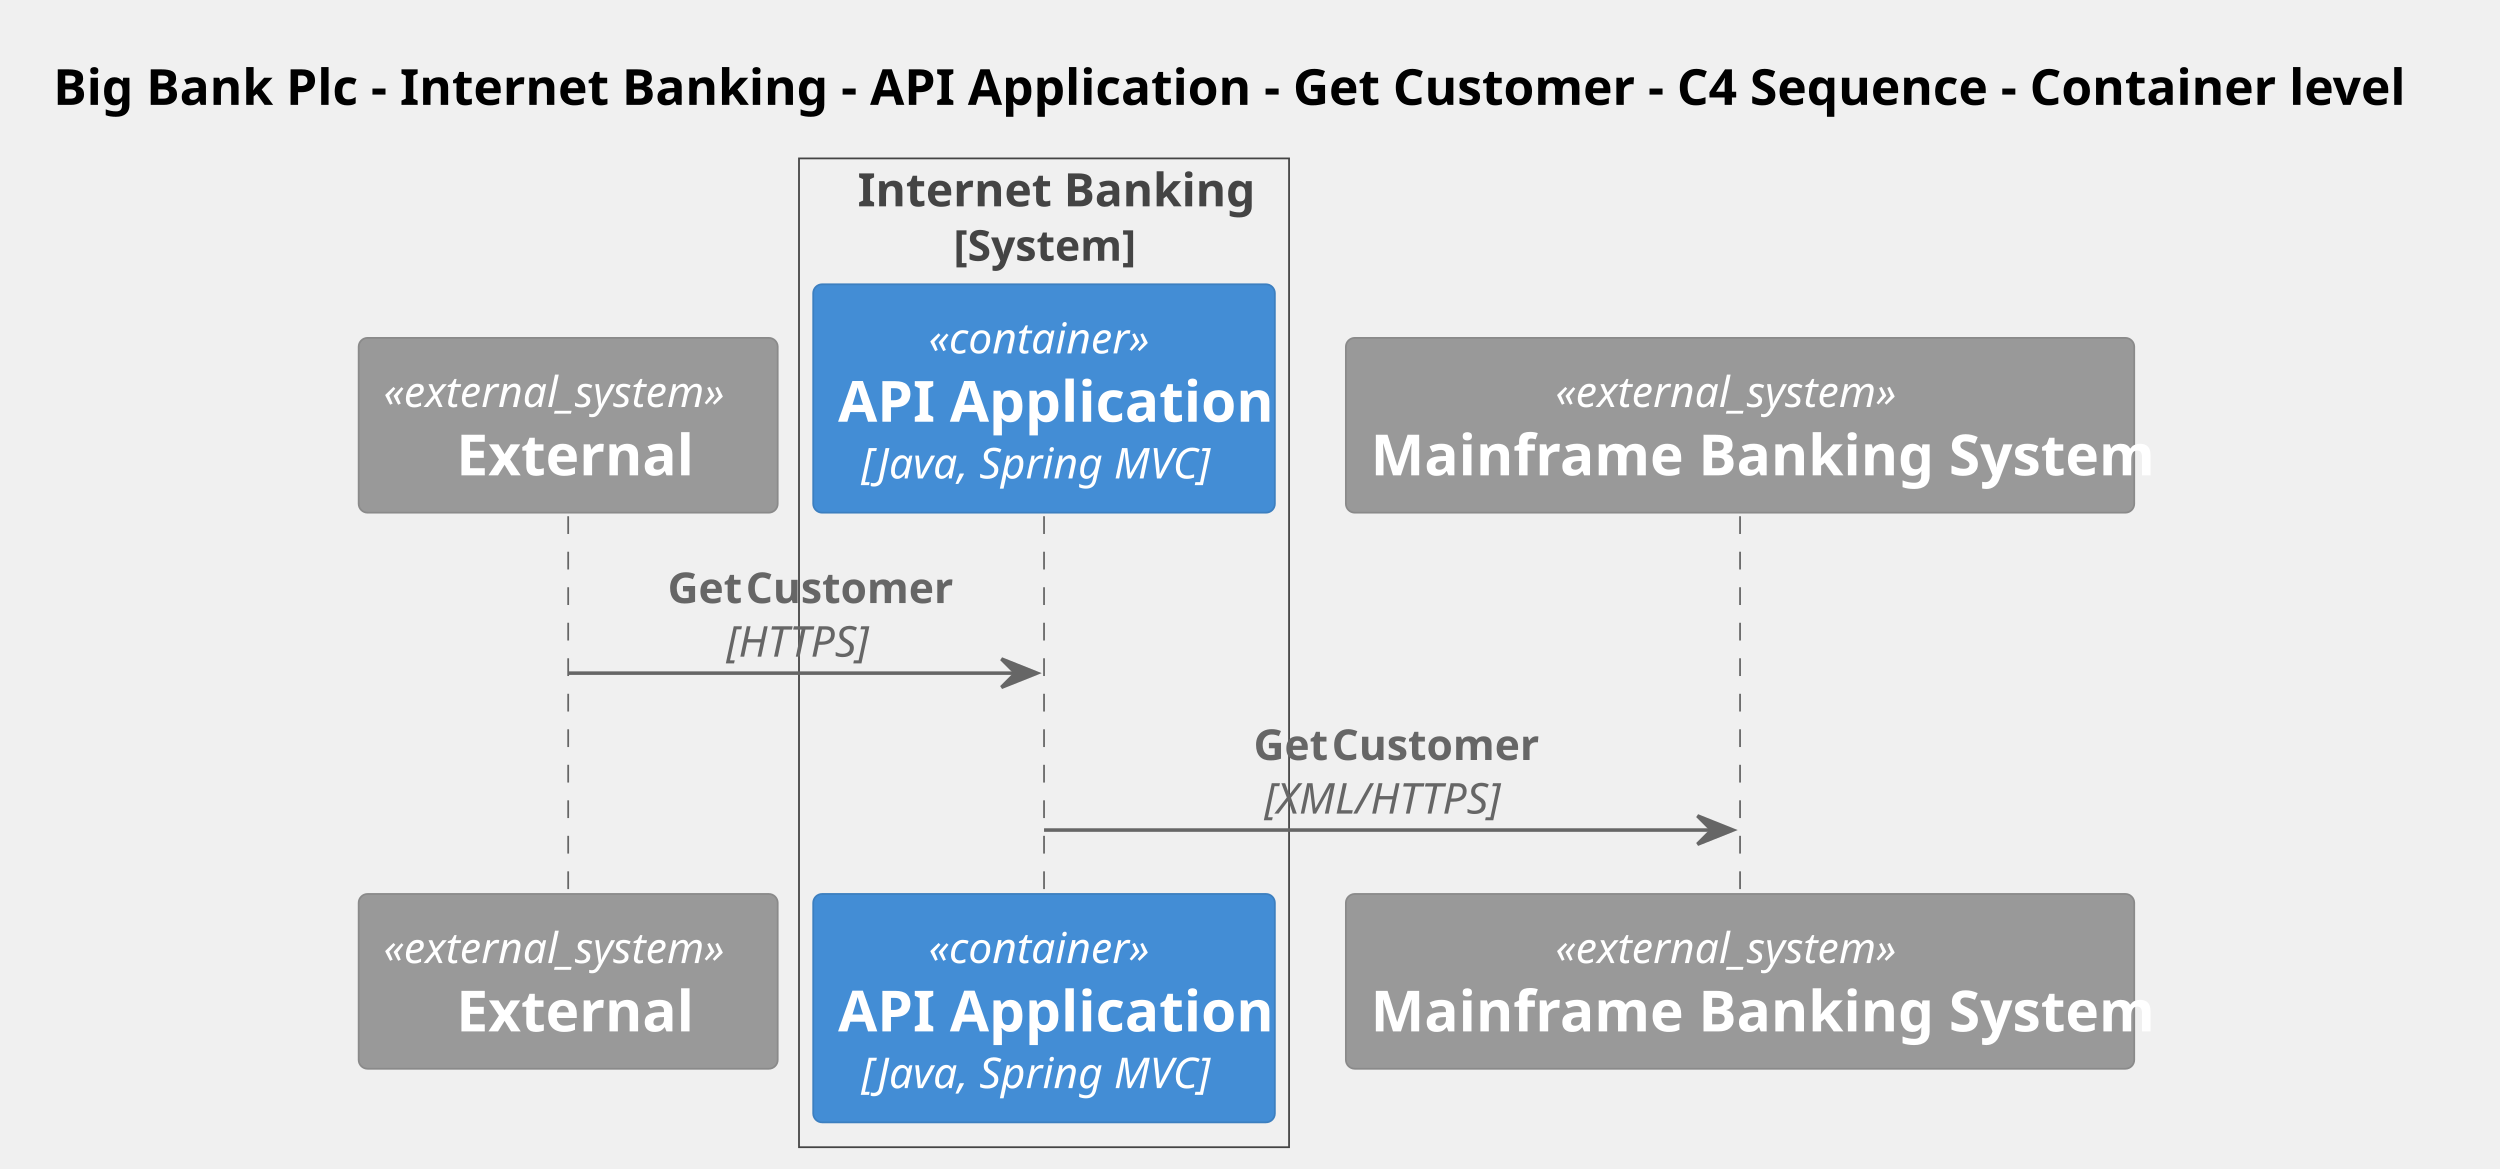
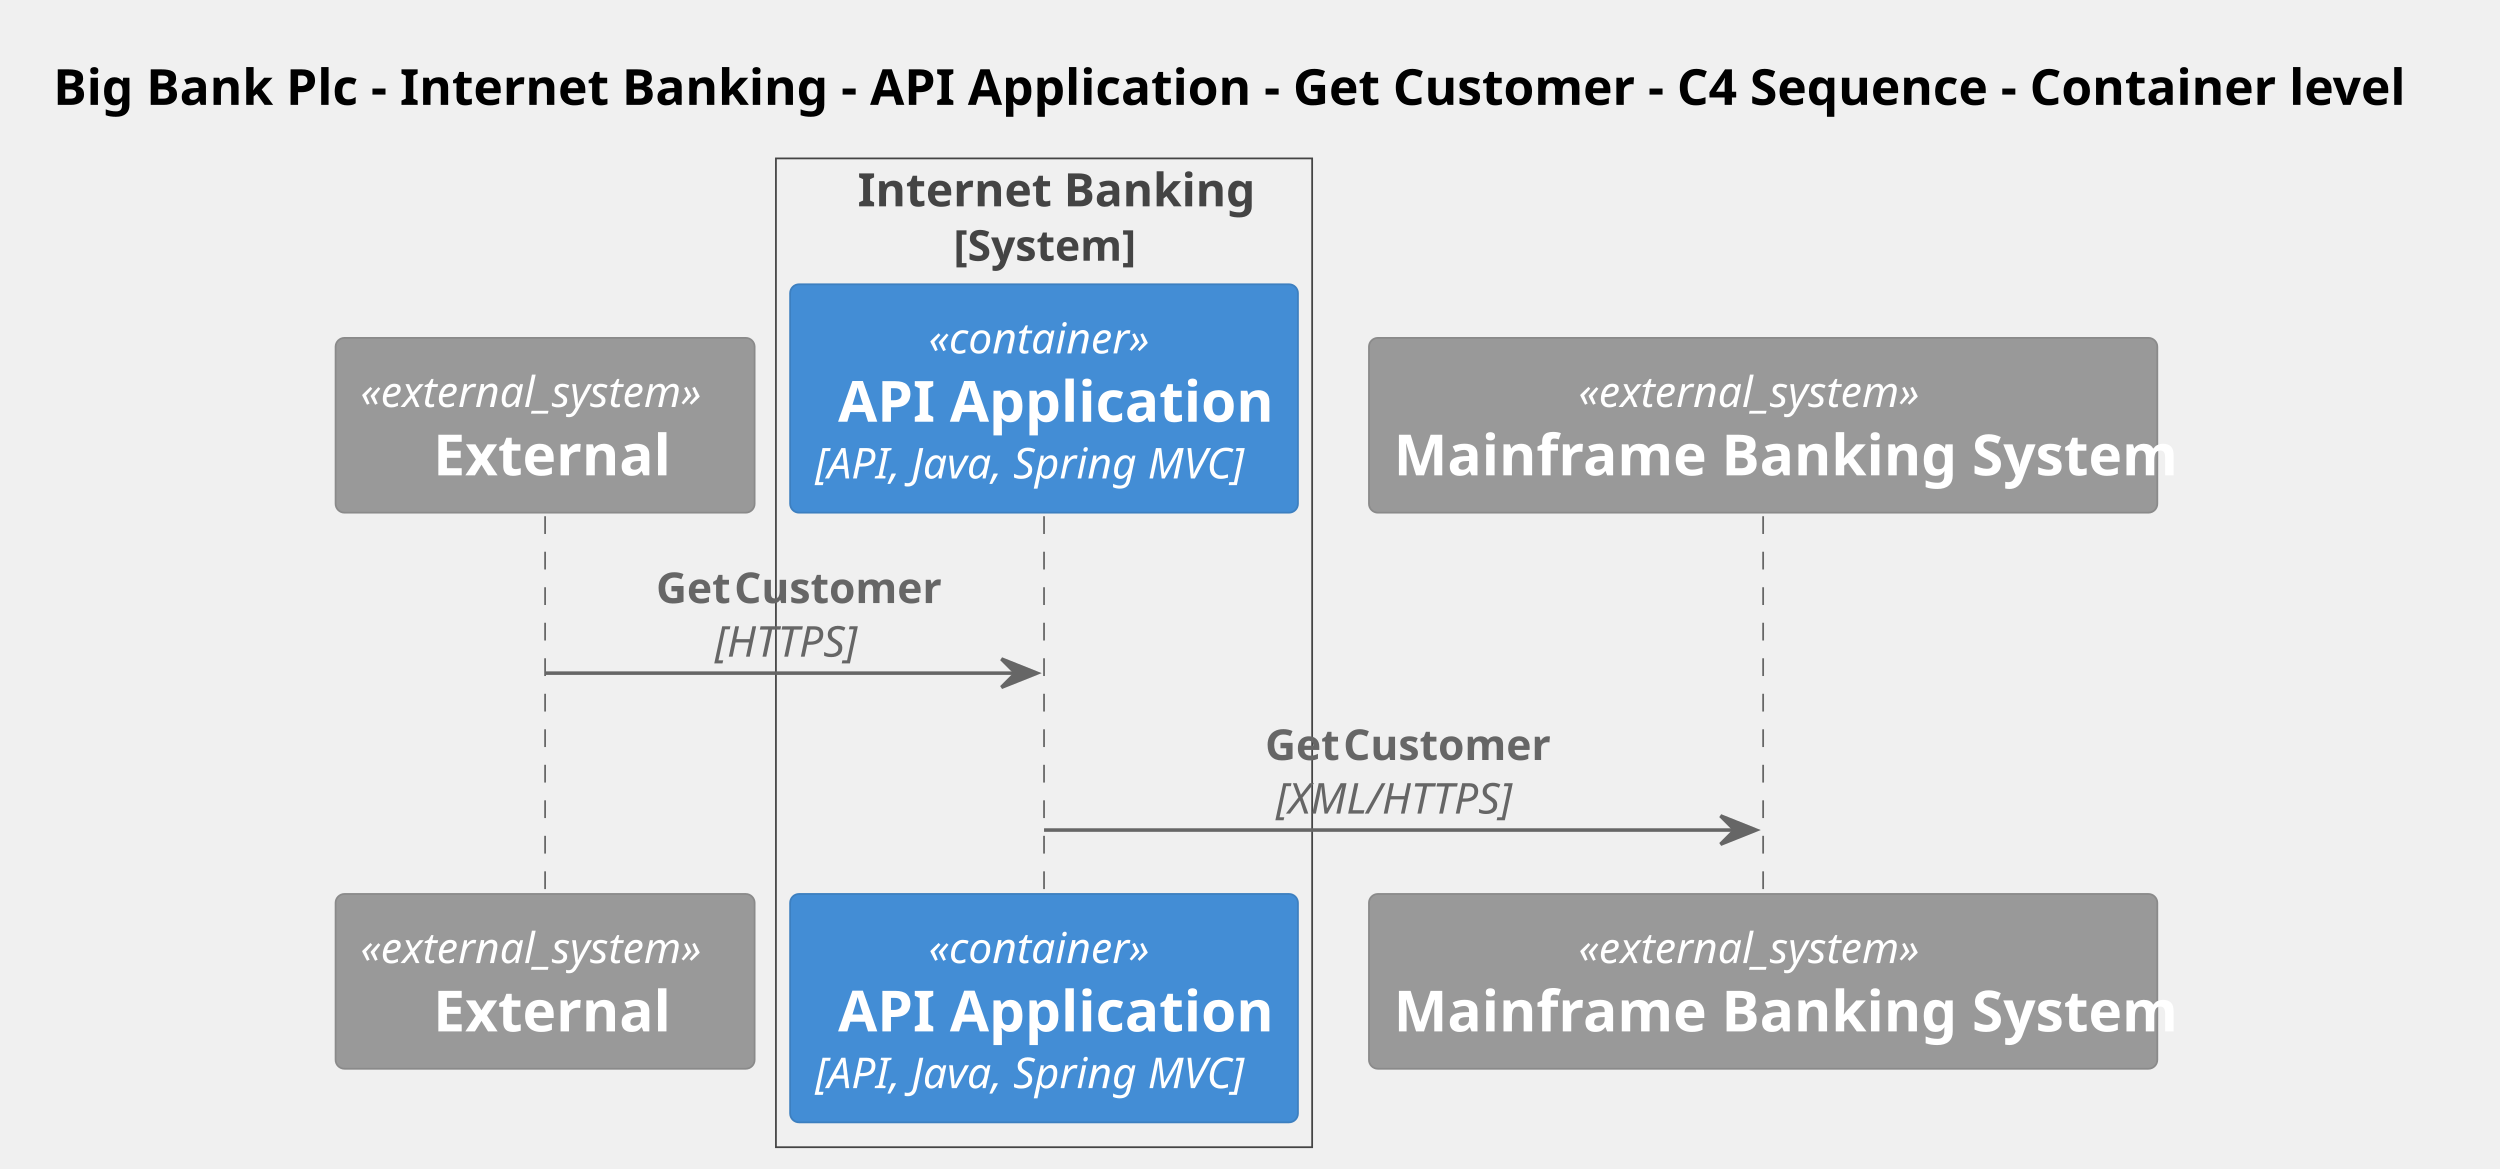
<svg xmlns="http://www.w3.org/2000/svg" contentStyleType="text/css" height="329px" preserveAspectRatio="none" style="width:704px;height:329px;background:#FFFFFF;" version="1.1" viewBox="0 0 704 329" width="704px" zoomAndPan="magnify">
  <defs />
  <g>
-     <rect fill="none" height="278.445" style="stroke:#444444;stroke-width:0.5;" width="138" x="225" y="44.609" />
+     <rect fill="none" height="278.445" style="stroke:#444444;stroke-width:0.5;" width="151" x="218.5" y="44.609" />
    <text fill="#444444" font-family="sans-serif" font-size="13" font-weight="bold" lengthAdjust="spacing" textLength="105" x="241.5" y="58.105">Internet Banking</text>
    <text fill="#444444" font-family="sans-serif" font-size="12" font-weight="bold" lengthAdjust="spacing" textLength="51" x="268.5" y="73.418">[System]</text>
    <text fill="#000000" font-family="sans-serif" font-size="14" font-weight="bold" lengthAdjust="spacing" textLength="671" x="15" y="29.533">Big Bank Plc - Internet Banking - API Application - Get Customer - C4 Sequence - Container level</text>
-     <line style="stroke:#666666;stroke-width:0.5;stroke-dasharray:5.0,5.0;" x1="160" x2="160" y1="145.367" y2="251.742" />
+     <line style="stroke:#666666;stroke-width:0.5;stroke-dasharray:5.0,5.0;" x1="153.5" x2="153.5" y1="145.367" y2="251.742" />
    <line style="stroke:#666666;stroke-width:0.5;stroke-dasharray:5.0,5.0;" x1="294" x2="294" y1="145.367" y2="251.742" />
-     <line style="stroke:#666666;stroke-width:0.5;stroke-dasharray:5.0,5.0;" x1="490" x2="490" y1="145.367" y2="251.742" />
-     <rect fill="#999999" height="49.219" rx="2.5" ry="2.5" style="stroke:#8A8A8A;stroke-width:0.5;" width="118" x="101" y="95.148" />
-     <text fill="#FFFFFF" font-family="sans-serif" font-size="12" font-style="italic" lengthAdjust="spacing" textLength="104" x="108" y="114.606">«external_system»</text>
-     <text fill="#FFFFFF" font-family="sans-serif" font-size="16" font-weight="bold" lengthAdjust="spacing" textLength="63" x="128.5" y="133.852">External</text>
-     <rect fill="#438DD5" height="64.312" rx="2.5" ry="2.5" style="stroke:#3C7FC0;stroke-width:0.5;" width="130" x="229" y="80.055" />
+     <line style="stroke:#666666;stroke-width:0.5;stroke-dasharray:5.0,5.0;" x1="496.5" x2="496.5" y1="145.367" y2="251.742" />
+     <rect fill="#999999" height="49.219" rx="2.5" ry="2.5" style="stroke:#8A8A8A;stroke-width:0.5;" width="118" x="94.5" y="95.148" />
+     <text fill="#FFFFFF" font-family="sans-serif" font-size="12" font-style="italic" lengthAdjust="spacing" textLength="104" x="101.5" y="114.606">«external_system»</text>
+     <text fill="#FFFFFF" font-family="sans-serif" font-size="16" font-weight="bold" lengthAdjust="spacing" textLength="63" x="122" y="133.852">External</text>
+     <rect fill="#438DD5" height="64.312" rx="2.5" ry="2.5" style="stroke:#3C7FC0;stroke-width:0.5;" width="143" x="222.5" y="80.055" />
    <text fill="#FFFFFF" font-family="sans-serif" font-size="12" font-style="italic" lengthAdjust="spacing" textLength="65" x="261.5" y="99.512">«container»</text>
    <text fill="#FFFFFF" font-family="sans-serif" font-size="16" font-weight="bold" lengthAdjust="spacing" textLength="116" x="236" y="118.758">API Application</text>
-     <text fill="#FFFFFF" font-family="sans-serif" font-size="12" font-style="italic" lengthAdjust="spacing" textLength="103" x="242.5" y="134.731">[Java, Spring MVC]</text>
-     <rect fill="#999999" height="49.219" rx="2.5" ry="2.5" style="stroke:#8A8A8A;stroke-width:0.5;" width="222" x="379" y="95.148" />
-     <text fill="#FFFFFF" font-family="sans-serif" font-size="12" font-style="italic" lengthAdjust="spacing" textLength="104" x="438" y="114.606">«external_system»</text>
-     <text fill="#FFFFFF" font-family="sans-serif" font-size="16" font-weight="bold" lengthAdjust="spacing" textLength="208" x="386" y="133.852">Mainframe Banking System</text>
-     <rect fill="#999999" height="49.219" rx="2.5" ry="2.5" style="stroke:#8A8A8A;stroke-width:0.5;" width="118" x="101" y="251.742" />
-     <text fill="#FFFFFF" font-family="sans-serif" font-size="12" font-style="italic" lengthAdjust="spacing" textLength="104" x="108" y="271.199">«external_system»</text>
-     <text fill="#FFFFFF" font-family="sans-serif" font-size="16" font-weight="bold" lengthAdjust="spacing" textLength="63" x="128.5" y="290.445">External</text>
-     <rect fill="#438DD5" height="64.312" rx="2.5" ry="2.5" style="stroke:#3C7FC0;stroke-width:0.5;" width="130" x="229" y="251.742" />
+     <text fill="#FFFFFF" font-family="sans-serif" font-size="12" font-style="italic" lengthAdjust="spacing" textLength="129" x="229.5" y="134.731">[API, Java, Spring MVC]</text>
+     <rect fill="#999999" height="49.219" rx="2.5" ry="2.5" style="stroke:#8A8A8A;stroke-width:0.5;" width="222" x="385.5" y="95.148" />
+     <text fill="#FFFFFF" font-family="sans-serif" font-size="12" font-style="italic" lengthAdjust="spacing" textLength="104" x="444.5" y="114.606">«external_system»</text>
+     <text fill="#FFFFFF" font-family="sans-serif" font-size="16" font-weight="bold" lengthAdjust="spacing" textLength="208" x="392.5" y="133.852">Mainframe Banking System</text>
+     <rect fill="#999999" height="49.219" rx="2.5" ry="2.5" style="stroke:#8A8A8A;stroke-width:0.5;" width="118" x="94.5" y="251.742" />
+     <text fill="#FFFFFF" font-family="sans-serif" font-size="12" font-style="italic" lengthAdjust="spacing" textLength="104" x="101.5" y="271.199">«external_system»</text>
+     <text fill="#FFFFFF" font-family="sans-serif" font-size="16" font-weight="bold" lengthAdjust="spacing" textLength="63" x="122" y="290.445">External</text>
+     <rect fill="#438DD5" height="64.312" rx="2.5" ry="2.5" style="stroke:#3C7FC0;stroke-width:0.5;" width="143" x="222.5" y="251.742" />
    <text fill="#FFFFFF" font-family="sans-serif" font-size="12" font-style="italic" lengthAdjust="spacing" textLength="65" x="261.5" y="271.199">«container»</text>
    <text fill="#FFFFFF" font-family="sans-serif" font-size="16" font-weight="bold" lengthAdjust="spacing" textLength="116" x="236" y="290.445">API Application</text>
-     <text fill="#FFFFFF" font-family="sans-serif" font-size="12" font-style="italic" lengthAdjust="spacing" textLength="103" x="242.5" y="306.418">[Java, Spring MVC]</text>
-     <rect fill="#999999" height="49.219" rx="2.5" ry="2.5" style="stroke:#8A8A8A;stroke-width:0.5;" width="222" x="379" y="251.742" />
-     <text fill="#FFFFFF" font-family="sans-serif" font-size="12" font-style="italic" lengthAdjust="spacing" textLength="104" x="438" y="271.199">«external_system»</text>
-     <text fill="#FFFFFF" font-family="sans-serif" font-size="16" font-weight="bold" lengthAdjust="spacing" textLength="208" x="386" y="290.445">Mainframe Banking System</text>
+     <text fill="#FFFFFF" font-family="sans-serif" font-size="12" font-style="italic" lengthAdjust="spacing" textLength="129" x="229.5" y="306.418">[API, Java, Spring MVC]</text>
+     <rect fill="#999999" height="49.219" rx="2.5" ry="2.5" style="stroke:#8A8A8A;stroke-width:0.5;" width="222" x="385.5" y="251.742" />
+     <text fill="#FFFFFF" font-family="sans-serif" font-size="12" font-style="italic" lengthAdjust="spacing" textLength="104" x="444.5" y="271.199">«external_system»</text>
+     <text fill="#FFFFFF" font-family="sans-serif" font-size="16" font-weight="bold" lengthAdjust="spacing" textLength="208" x="392.5" y="290.445">Mainframe Banking System</text>
    <polygon fill="#666666" points="282,185.555,292,189.555,282,193.555,286,189.555" style="stroke:#666666;stroke-width:1.0;" />
-     <line style="stroke:#666666;stroke-width:1.0;" x1="160" x2="288" y1="189.555" y2="189.555" />
-     <text fill="#666666" font-family="sans-serif" font-size="12" font-weight="bold" lengthAdjust="spacing" textLength="19" x="188" y="169.824">Get</text>
-     <text fill="#666666" font-family="sans-serif" font-size="12" font-weight="bold" lengthAdjust="spacing" textLength="3" x="207" y="169.824"> </text>
-     <text fill="#666666" font-family="sans-serif" font-size="12" font-weight="bold" lengthAdjust="spacing" textLength="56" x="210" y="169.824">Customer</text>
-     <text fill="#666666" font-family="sans-serif" font-size="12" font-style="italic" lengthAdjust="spacing" textLength="45" x="204.5" y="184.918">[HTTPS]</text>
-     <polygon fill="#666666" points="478,229.742,488,233.742,478,237.742,482,233.742" style="stroke:#666666;stroke-width:1.0;" />
-     <line style="stroke:#666666;stroke-width:1.0;" x1="294" x2="484" y1="233.742" y2="233.742" />
-     <text fill="#666666" font-family="sans-serif" font-size="12" font-weight="bold" lengthAdjust="spacing" textLength="19" x="353" y="214.012">Get</text>
-     <text fill="#666666" font-family="sans-serif" font-size="12" font-weight="bold" lengthAdjust="spacing" textLength="3" x="372" y="214.012"> </text>
-     <text fill="#666666" font-family="sans-serif" font-size="12" font-weight="bold" lengthAdjust="spacing" textLength="56" x="375" y="214.012">Customer</text>
-     <text fill="#666666" font-family="sans-serif" font-size="12" font-style="italic" lengthAdjust="spacing" textLength="72" x="356" y="229.106">[XML/HTTPS]</text>
+     <line style="stroke:#666666;stroke-width:1.0;" x1="153.5" x2="288" y1="189.555" y2="189.555" />
+     <text fill="#666666" font-family="sans-serif" font-size="12" font-weight="bold" lengthAdjust="spacing" textLength="19" x="184.75" y="169.824">Get</text>
+     <text fill="#666666" font-family="sans-serif" font-size="12" font-weight="bold" lengthAdjust="spacing" textLength="3" x="203.75" y="169.824"> </text>
+     <text fill="#666666" font-family="sans-serif" font-size="12" font-weight="bold" lengthAdjust="spacing" textLength="56" x="206.75" y="169.824">Customer</text>
+     <text fill="#666666" font-family="sans-serif" font-size="12" font-style="italic" lengthAdjust="spacing" textLength="45" x="201.25" y="184.918">[HTTPS]</text>
+     <polygon fill="#666666" points="484.5,229.742,494.5,233.742,484.5,237.742,488.5,233.742" style="stroke:#666666;stroke-width:1.0;" />
+     <line style="stroke:#666666;stroke-width:1.0;" x1="294" x2="490.5" y1="233.742" y2="233.742" />
+     <text fill="#666666" font-family="sans-serif" font-size="12" font-weight="bold" lengthAdjust="spacing" textLength="19" x="356.25" y="214.012">Get</text>
+     <text fill="#666666" font-family="sans-serif" font-size="12" font-weight="bold" lengthAdjust="spacing" textLength="3" x="375.25" y="214.012"> </text>
+     <text fill="#666666" font-family="sans-serif" font-size="12" font-weight="bold" lengthAdjust="spacing" textLength="56" x="378.25" y="214.012">Customer</text>
+     <text fill="#666666" font-family="sans-serif" font-size="12" font-style="italic" lengthAdjust="spacing" textLength="72" x="359.25" y="229.106">[XML/HTTPS]</text>
  </g>
</svg>
